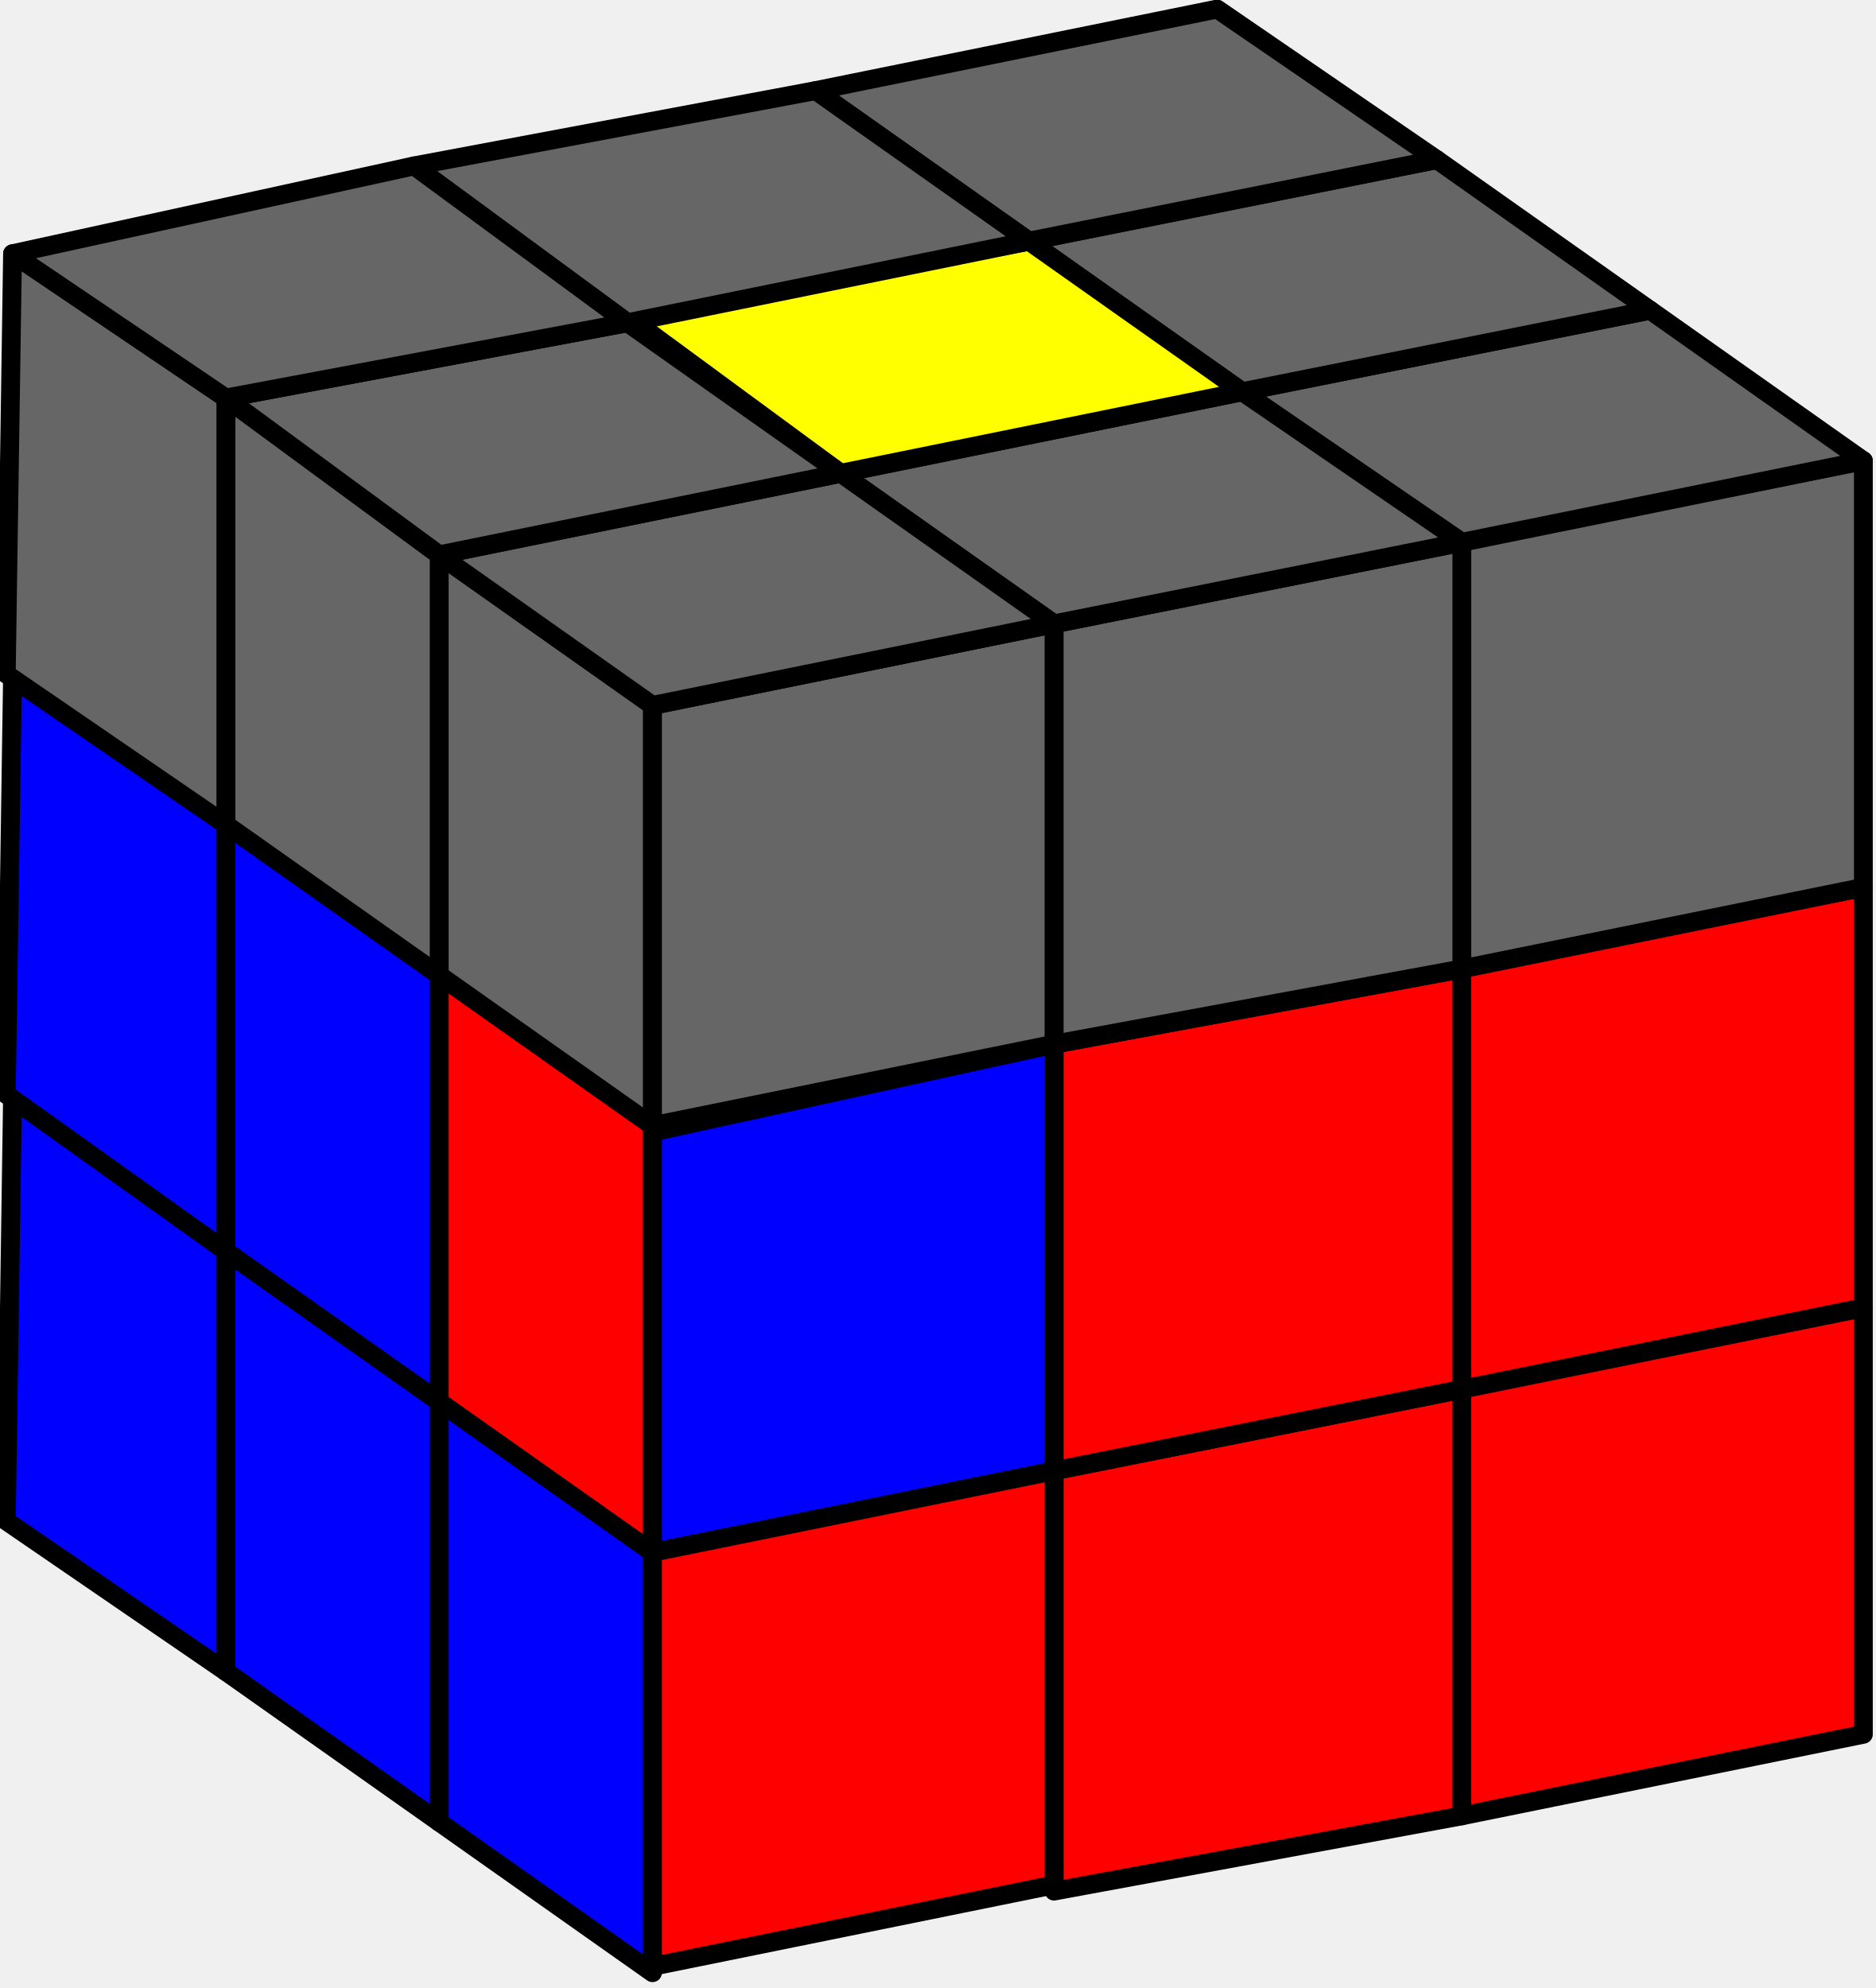
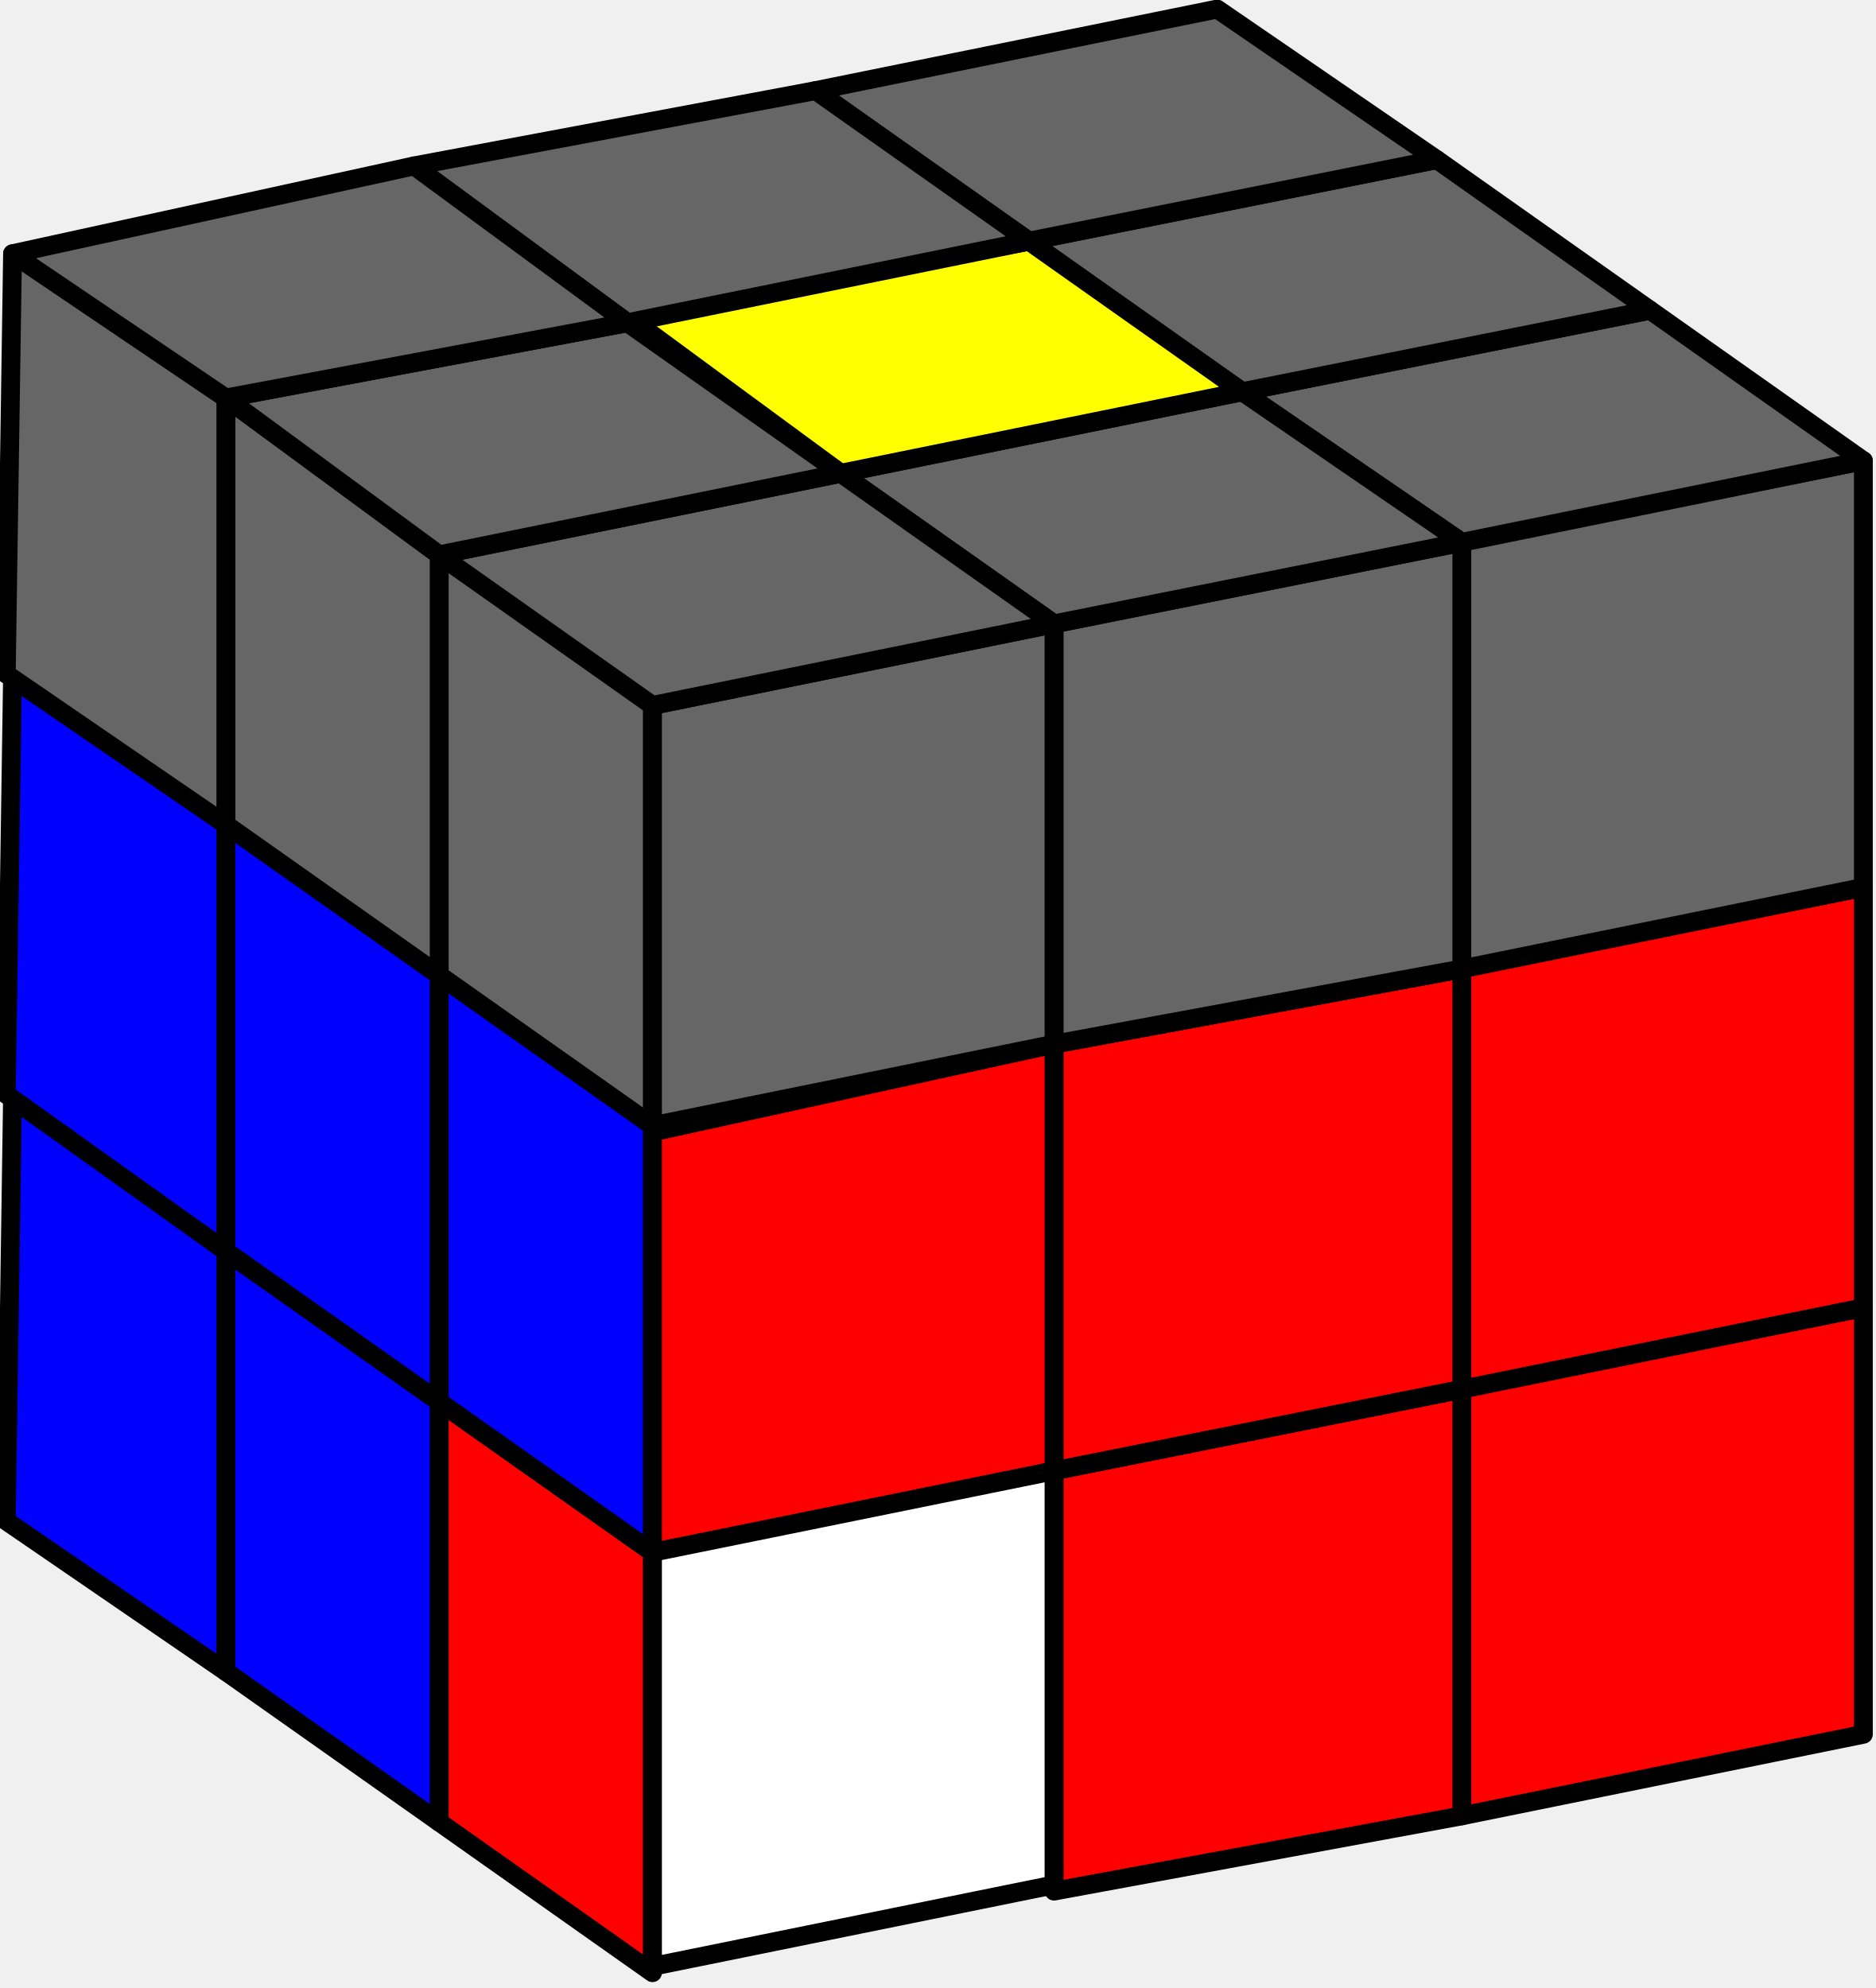
<svg xmlns="http://www.w3.org/2000/svg" width="225.7" height="239.2" viewBox="0 0 29.9 31.6">
  <g stroke="#000000" stroke-linejoin="round" stroke-width="0.3" paint-order="fill markers stroke">
-     <path fill="#0000ff" d="m75.8 134.3 3.4 2.4v6.7l-3.4-2.4z" transform="translate(-68.8 -112)" />
+     <path fill="#ff0000" d="m75.8 134.3 3.4 2.4v6.7l-3.4-2.4z" transform="translate(-68.8 -112)" />
    <path fill="#0000ff" d="m72.4 131.9 3.4 2.4v6.7l-3.4-2.4z" transform="translate(-68.8 -112)" />
    <path fill="#0000ff" d="m69 129.4 3.4 2.5v6.7l-3.5-2.4z" transform="translate(-68.8 -112)" />
-     <path fill="#ff0000" d="m75.8 127.5 3.4 2.4v6.8l-3.4-2.4z" transform="translate(-68.8 -112)" />
+     <path fill="#0000ff" d="m75.8 127.5 3.4 2.4v6.8l-3.4-2.4z" transform="translate(-68.8 -112)" />
    <path fill="#0000ff" d="m72.4 125.1 3.4 2.4v6.8l-3.4-2.4z" transform="translate(-68.8 -112)" />
    <path fill="#0000ff" d="m69 122.7 3.4 2.4v6.8l-3.5-2.5z" transform="translate(-68.8 -112)" />
    <path fill="#666666" d="m75.8 120.8 3.4 2.4v6.7l-3.4-2.4z" transform="translate(-68.8 -112)" />
    <path fill="#666666" d="m72.4 118.3 3.4 2.5v6.7l-3.4-2.4z" transform="translate(-68.8 -112)" />
    <path fill="#666666" d="m69 116 3.4 2.3v6.8l-3.5-2.4z" transform="translate(-68.8 -112)" />
    <path fill="#ff0000" d="m92 134.1 6.5-1.3v6.8l-6.4 1.3z" transform="translate(-68.8 -112)" />
    <path fill="#ff0000" d="m85.6 135.4 6.5-1.3v6.8l-6.5 1.2z" transform="translate(-68.8 -112)" />
-     <path fill="#ff0000" d="m79.2 136.5 6.4-1.2v6.7l-6.4 1.3z" transform="translate(-68.8 -112)" />
+     <path fill="#ffffff" d="m79.2 136.5 6.4-1.2v6.7l-6.4 1.3z" transform="translate(-68.8 -112)" />
    <path fill="#ff0000" d="m92 127.4 6.5-1.3v6.7l-6.4 1.3z" transform="translate(-68.8 -112)" />
    <path fill="#ff0000" d="m85.6 128.6 6.5-1.2v6.7l-6.5 1.3z" transform="translate(-68.8 -112)" />
-     <path fill="#0000ff" d="m79.2 130 6.4-1.4v6.8l-6.4 1.3z" transform="translate(-68.8 -112)" />
+     <path fill="#ff0000" d="m79.2 130 6.4-1.4v6.8l-6.4 1.3z" transform="translate(-68.8 -112)" />
    <path fill="#666666" d="m92 120.6 6.5-1.3v6.8l-6.4 1.3z" transform="translate(-68.8 -112)" />
    <path fill="#666666" d="m85.6 121.9 6.5-1.3v6.8l-6.5 1.2z" transform="translate(-68.8 -112)" />
    <path fill="#666666" d="m79.2 123.2 6.4-1.3v6.7l-6.4 1.3z" transform="translate(-68.8 -112)" />
    <path fill="#666666" d="m88.6 118.2 6.5-1.3 3.4 2.4-6.4 1.3z" transform="translate(-68.8 -112)" />
    <path fill="#666666" d="m82.2 119.5 6.4-1.3 3.5 2.4-6.5 1.3z" transform="translate(-68.8 -112)" />
    <path fill="#666666" d="m75.8 120.8 6.4-1.3 3.4 2.4-6.4 1.3z" transform="translate(-68.8 -112)" />
    <path fill="#666666" d="m85.2 115.8 6.5-1.3 3.4 2.4-6.5 1.3z" transform="translate(-68.8 -112)" />
    <path fill="#ffff00" d="m78.8 117 6.4-1.2 3.4 2.4-6.4 1.3z" transform="translate(-68.8 -112)" />
    <path fill="#666666" d="m72.4 118.3 6.4-1.2 3.4 2.4-6.4 1.3z" transform="translate(-68.8 -112)" />
    <path fill="#666666" d="m81.8 113.4 6.4-1.3 3.5 2.4-6.5 1.3z" transform="translate(-68.8 -112)" />
    <path fill="#666666" d="m75.4 114.6 6.4-1.2 3.4 2.4-6.4 1.3z" transform="translate(-68.8 -112)" />
    <path fill="#666666" d="m69 116 6.4-1.4 3.4 2.5-6.4 1.2z" transform="translate(-68.8 -112)" />
  </g>
</svg>
